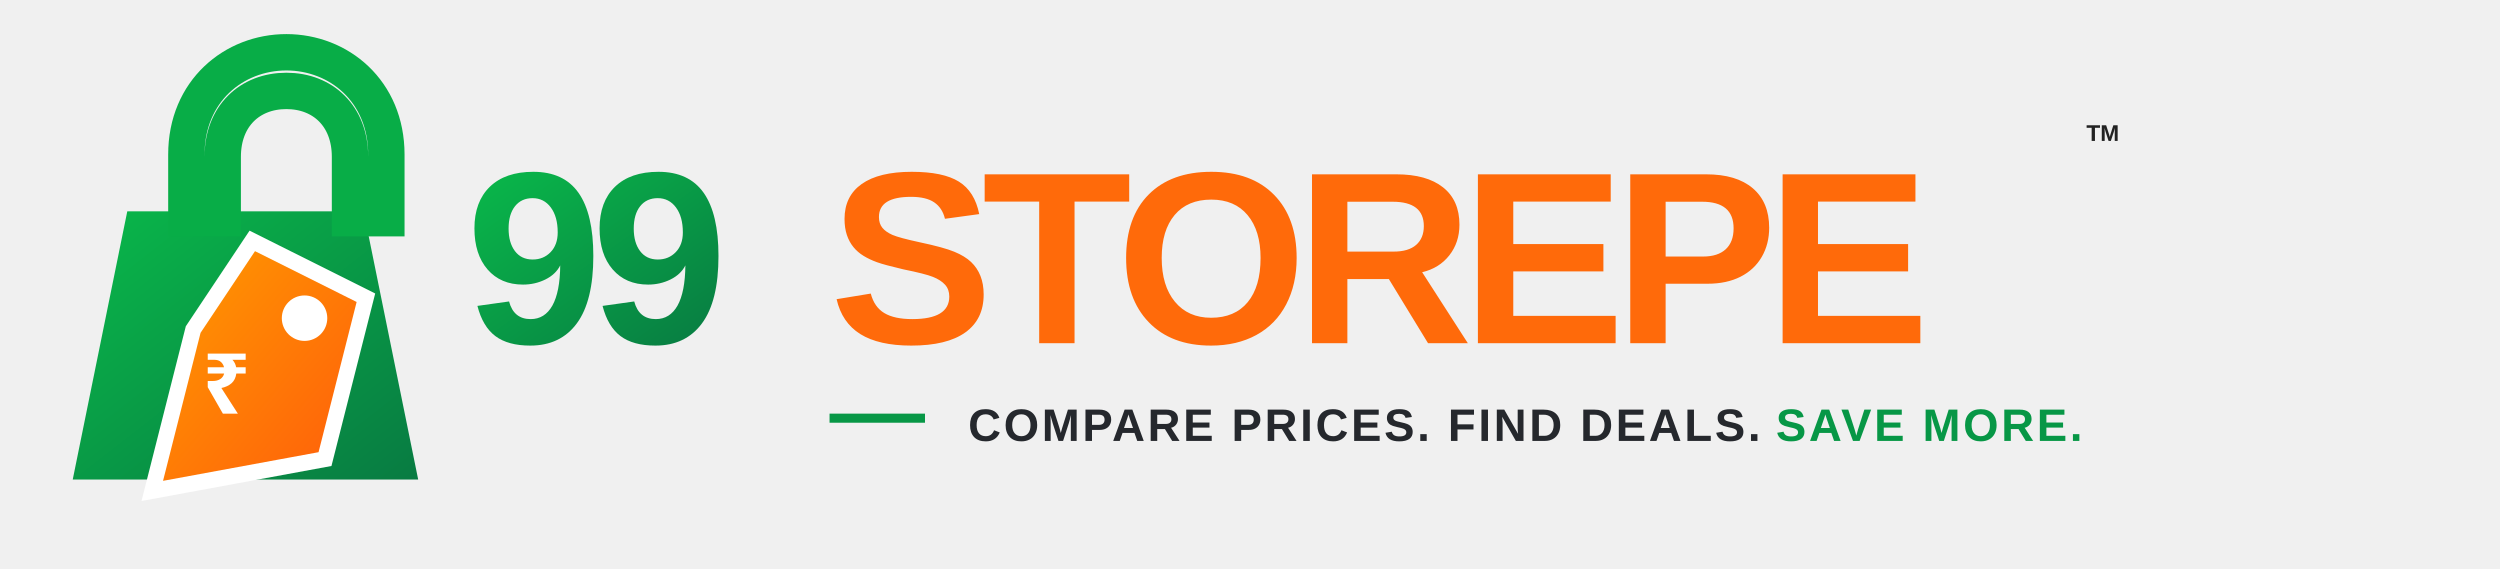
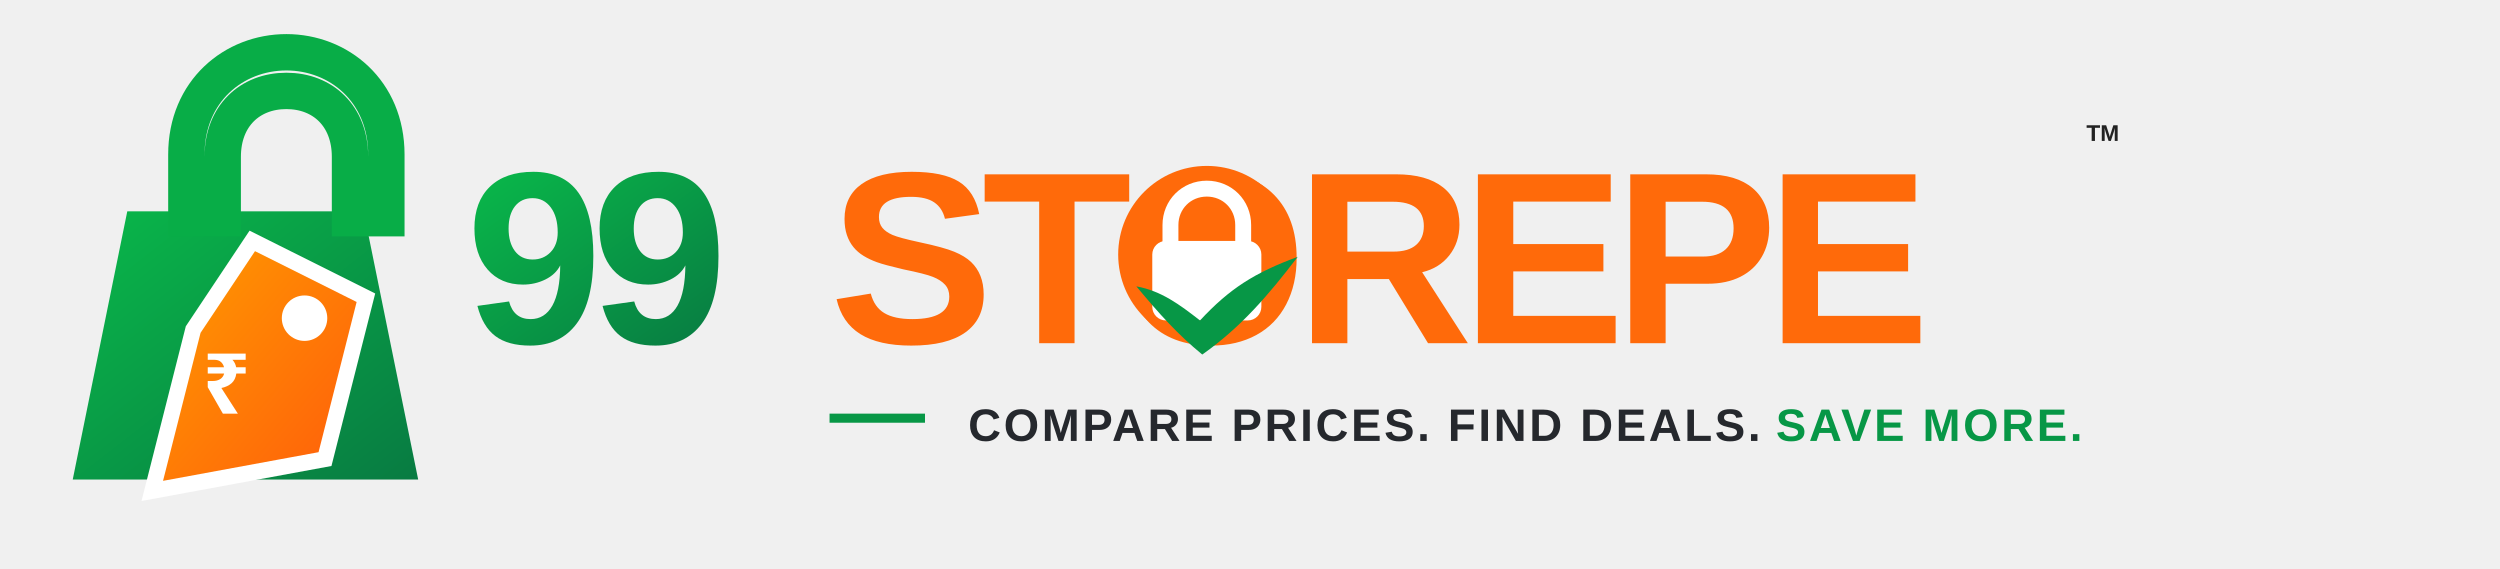
<svg xmlns="http://www.w3.org/2000/svg" viewBox="0 0 1100 250" role="img" aria-labelledby="title desc">
  <defs>
    <linearGradient id="green" x1="0" x2="1" y1="0" y2="1">
      <stop offset="0" stop-color="#09b84a" />
      <stop offset="1" stop-color="#087b42" />
    </linearGradient>
    <linearGradient id="orange" x1="0" x2="1" y1="0" y2="1">
      <stop offset="0" stop-color="#ff9d00" />
      <stop offset="1" stop-color="#ff5b0b" />
    </linearGradient>
  </defs>
  <g transform="translate(18 28)">
    <path d="M38 65h104l24 118H14Z" fill="url(#green)" />
    <path d="M64 68V40c0-28 21-45 44-45s44 17 44 45v28h-16V41c0-18-12-29-28-29S80 23 80 41v27Z" fill="none" stroke="#08ad47" stroke-width="16" stroke-linecap="round" />
    <path d="m93 78 50 25-18 71-76 14 18-71Z" fill="url(#orange)" stroke="#fff" stroke-width="7" />
    <circle cx="116" cy="112" r="10" fill="#fff" />
    <text x="71" y="154" fill="#fff" font-family="Arial,sans-serif" font-size="37" font-weight="700">₹</text>
  </g>
  <text x="205" y="151" fill="url(#green)" font-family="Arial,sans-serif" font-size="108" font-weight="900" letter-spacing="-5">99</text>
  <text x="365" y="151" fill="#ff6a0a" font-family="Arial,sans-serif" font-size="108" font-weight="900" letter-spacing="-5">STOREPE</text>
+   <circle cx="531" cy="112" r="39" fill="#ff6a0a" />
+   <path d="M515 111V99c0-9 7-16 16-16s16 7 16 16v12" fill="none" stroke="#fff" stroke-width="7" stroke-linecap="round" />
+   <rect x="507" y="106" width="48" height="35" rx="6" fill="#fff" />
+   <path d="M500 126c11 2 19 8 28 15 13-14 24-21 43-28-13 17-25 31-42 43-11-9-19-18-29-30Z" fill="#079746" />
  <text x="918" y="62" fill="#222" font-family="Arial,sans-serif" font-size="10" font-weight="700">TM</text>
  <path d="M365 184h42" stroke="#079746" stroke-width="4" />
  <text x="426" y="194" fill="#25282d" font-family="Arial,sans-serif" font-size="20" font-weight="700" letter-spacing="1.2">COMPARE PRICES. FIND DEALS. <tspan fill="#079746">SAVE MORE.</tspan>
  </text>
</svg>
